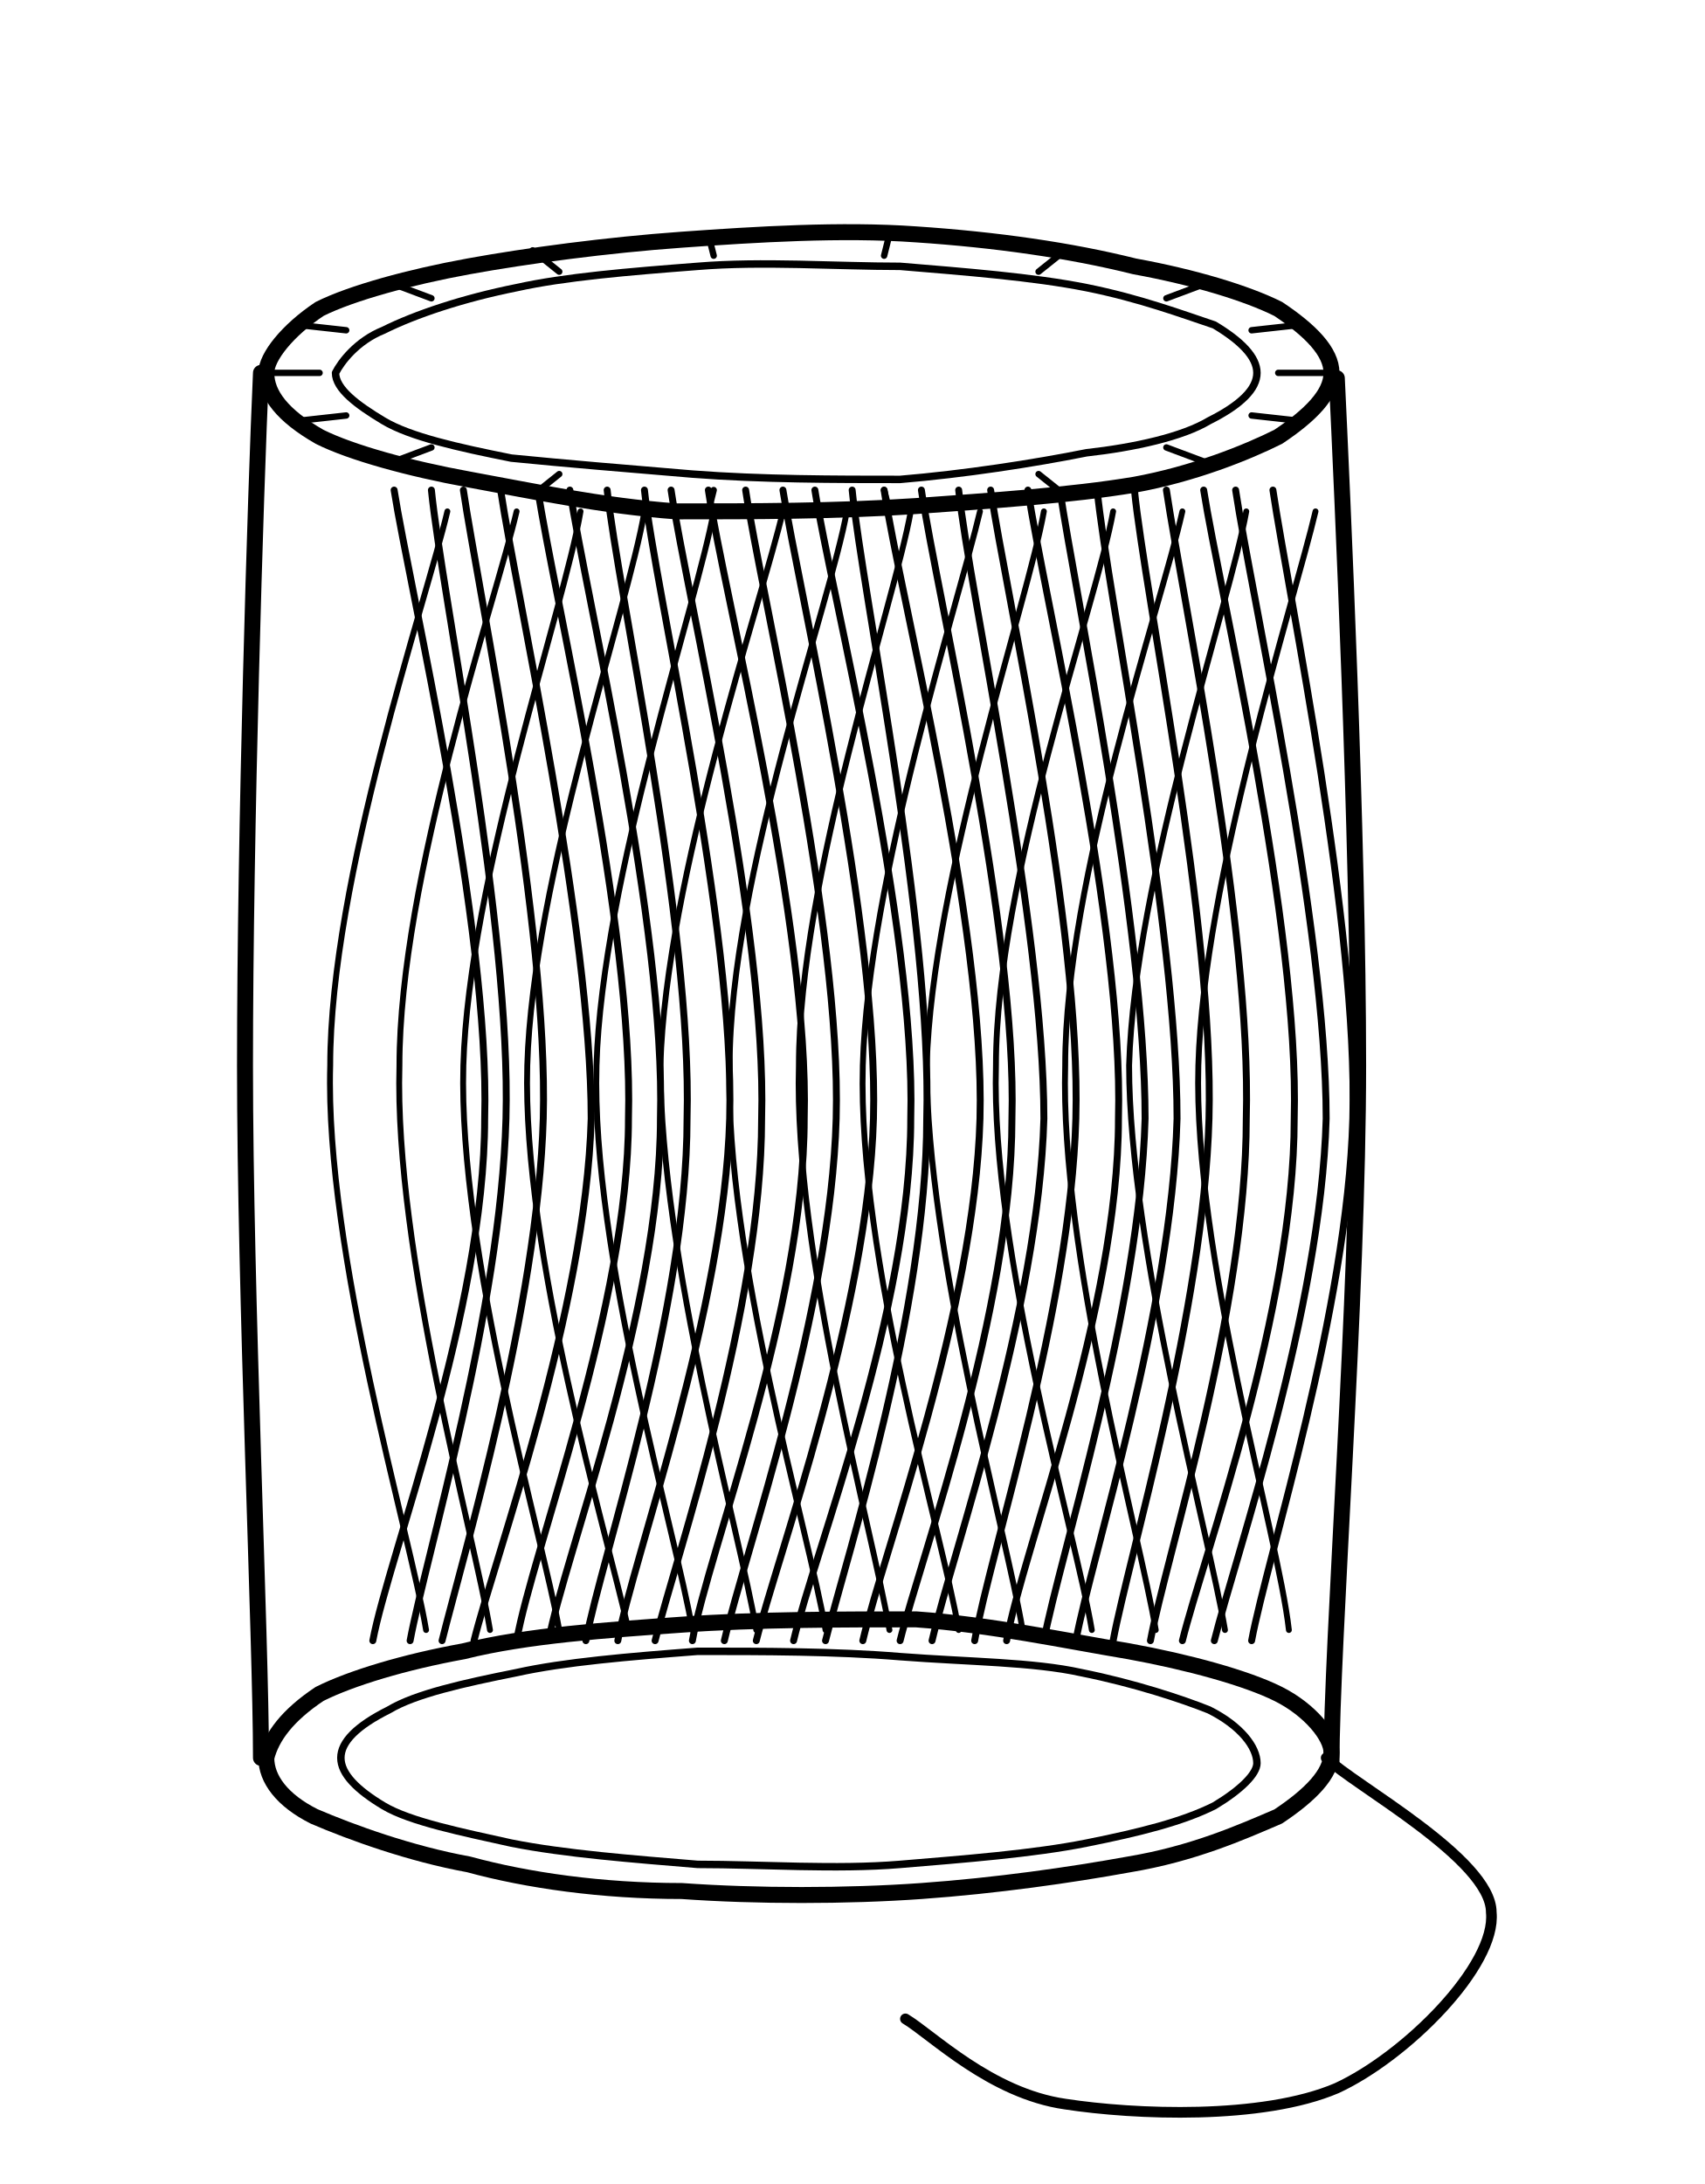
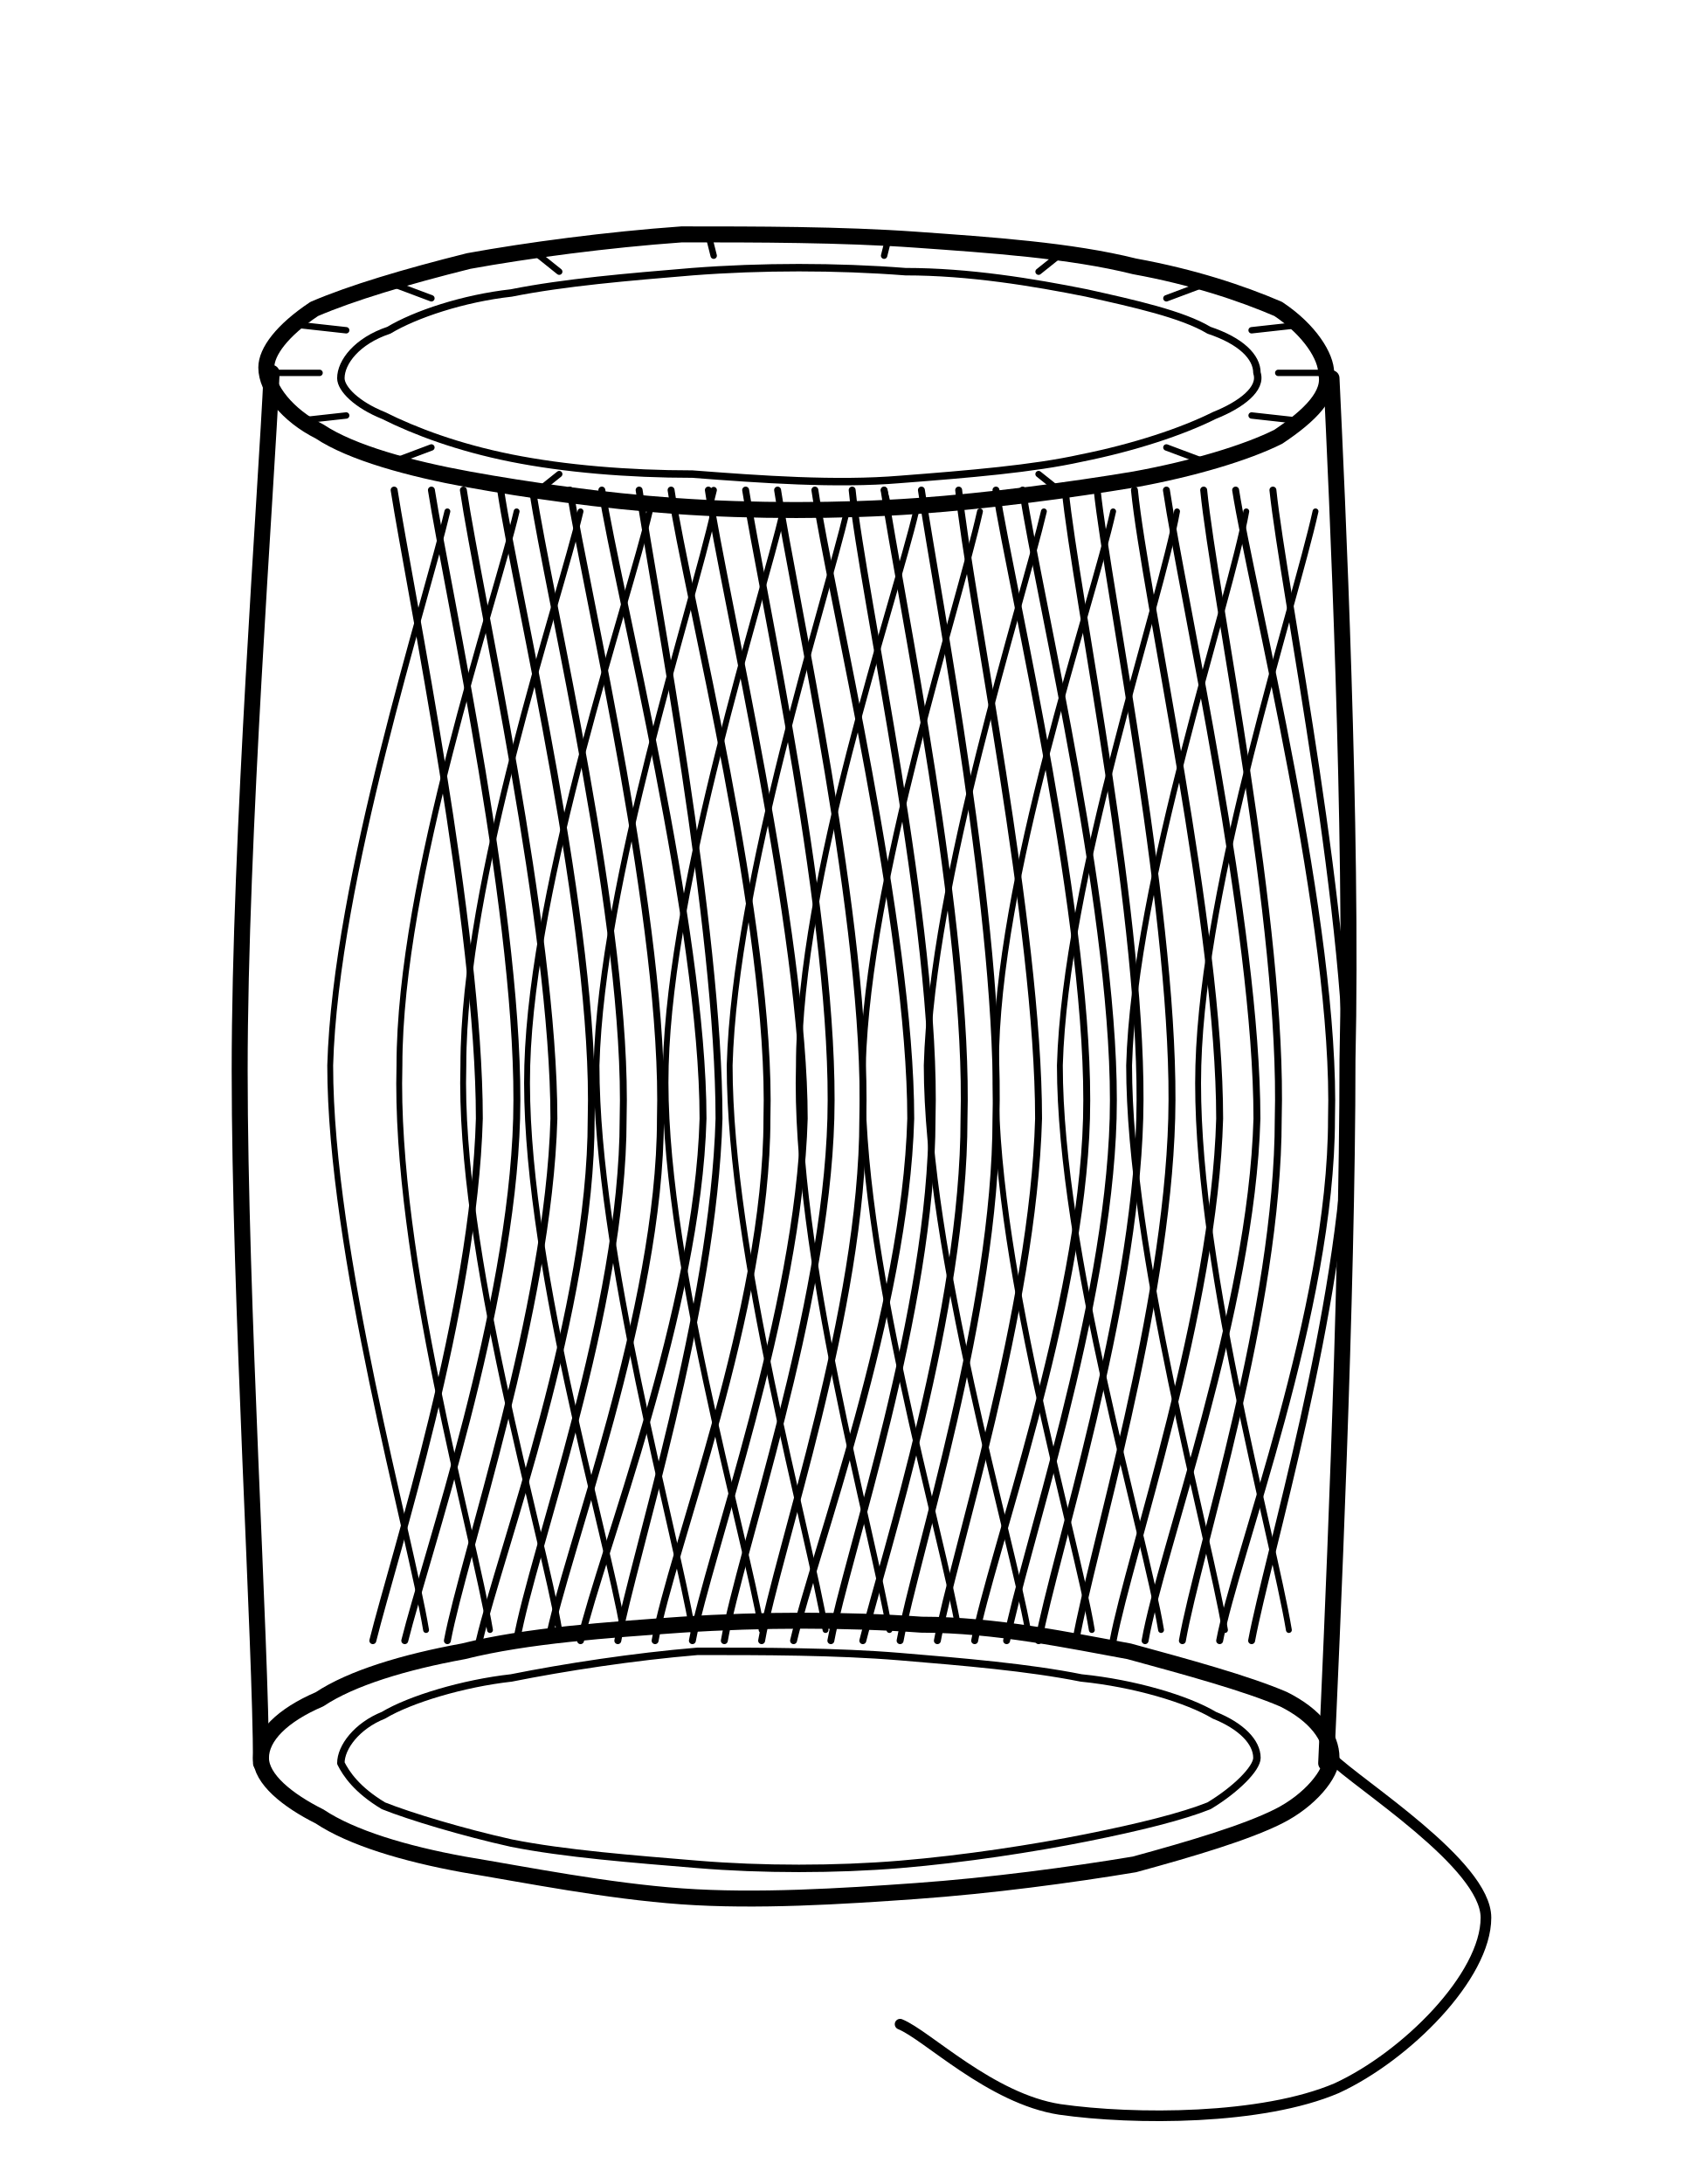
<svg xmlns="http://www.w3.org/2000/svg" viewBox="0 0 320 410" fill="none" stroke="currentColor" stroke-linecap="round" stroke-linejoin="round" aria-hidden="true" focusable="false">
-   <path d="M250 70C250 74 246 78 240 82C234 85 224 89 213 91C201 93 186 94 172 95C157 96 141 96 127 96C113 95 99 92 88 90C77 88 66 85 60 82C53 78 50 74 50 70C50 67 54 62 60 58C66 55 77 52 88 50C99 48 114 46 128 45C142 44 158 43 172 44C187 45 201 47 213 50C224 52 234 55 240 58C246 62 250 66 250 70Z" stroke-width="3" />
-   <path d="M236 70C236 73 233 76 227 79C222 82 213 84 204 85C194 87 181 89 169 90C157 90 143 90 130 89C118 88 106 87 96 86C86 84 77 82 72 79C67 76 63 73 63 70C64 68 67 64 72 62C78 59 87 56 97 54C106 52 118 51 131 50C143 49 157 50 169 50C181 51 194 52 204 54C214 56 222 59 228 61C233 64 236 67 236 70Z" stroke-width="1.4" />
-   <path d="M250 329C250 333 246 337 240 341C233 344 224 348 212 350C201 352 187 354 173 355C159 356 142 356 128 355C113 355 99 353 88 350C77 348 66 344 59 341C53 338 50 334 50 330C51 326 54 322 60 318C66 315 76 312 87 310C99 307 114 306 128 305C142 304 158 304 172 304C186 305 200 308 212 310C223 312 234 315 240 318C246 321 250 326 250 329Z" stroke-width="3" />
-   <path d="M236 331C236 333 233 336 228 339C222 342 214 344 204 346C194 348 181 349 169 350C157 351 143 350 131 350C119 349 106 348 96 346C87 344 77 342 72 339C67 336 64 333 64 330C64 327 67 324 73 321C78 318 87 316 97 314C106 312 118 311 131 310C143 310 157 310 169 311C182 312 194 312 203 314C213 316 222 319 227 321C233 324 236 328 236 331Z" stroke-width="1.4" />
-   <path d="M49 70C48 92 46 156 46 200C46 243 49 308 49 330" stroke-width="3" />
-   <path d="M251 71C252 92 255 157 255 200C255 243 250 309 250 331" stroke-width="3" />
-   <path d="M74 92C77 111 92 174 91 210C91 246 73 292 70 308" stroke-width="1.3" />
-   <path d="M81 92C83 112 96 174 95 210C94 246 80 292 77 308" stroke-width="1.3" />
-   <path d="M87 92C90 112 103 174 102 210C101 245 87 292 83 308" stroke-width="1.3" />
-   <path d="M94 92C97 112 111 174 111 210C110 246 93 292 89 308" stroke-width="1.3" />
-   <path d="M101 92C104 112 119 174 118 210C118 245 100 291 97 308" stroke-width="1.3" />
-   <path d="M107 92C110 112 125 174 124 210C124 246 106 292 103 308" stroke-width="1.3" />
-   <path d="M114 92C116 111 130 174 129 210C129 246 113 292 110 308" stroke-width="1.3" />
-   <path d="M121 92C123 111 138 174 137 210C136 246 119 292 116 308" stroke-width="1.3" />
-   <path d="M126 92C129 112 144 174 143 210C143 246 127 292 123 308" stroke-width="1.3" />
-   <path d="M133 92C136 112 152 174 151 210C151 246 133 291 130 308" stroke-width="1.3" />
-   <path d="M140 92C143 112 158 174 157 210C156 246 140 291 136 308" stroke-width="1.3" />
-   <path d="M147 92C150 111 165 174 164 210C163 246 146 292 142 308" stroke-width="1.3" />
-   <path d="M153 92C156 111 172 174 171 210C171 246 153 291 149 308" stroke-width="1.3" />
-   <path d="M160 92C162 112 175 174 174 210C174 246 159 292 155 308" stroke-width="1.3" />
-   <path d="M166 92C169 112 185 174 184 210C183 246 166 291 162 308" stroke-width="1.3" />
-   <path d="M173 92C176 112 191 175 190 210C190 246 173 292 169 308" stroke-width="1.3" />
-   <path d="M180 92C182 111 196 174 196 210C195 246 179 291 175 308" stroke-width="1.3" />
-   <path d="M186 92C189 112 203 174 202 210C201 246 186 291 183 308" stroke-width="1.3" />
-   <path d="M193 92C196 112 211 174 210 210C210 246 192 291 189 308" stroke-width="1.3" />
-   <path d="M199 92C202 112 215 174 215 210C214 246 199 292 196 308" stroke-width="1.3" />
-   <path d="M206 92C208 112 221 174 221 210C220 246 205 292 202 308" stroke-width="1.3" />
-   <path d="M213 92C215 112 228 174 227 210C226 246 212 292 209 308" stroke-width="1.3" />
-   <path d="M219 92C222 112 235 174 234 210C234 246 219 292 216 308" stroke-width="1.3" />
-   <path d="M226 92C229 111 244 174 243 210C243 246 226 292 222 308" stroke-width="1.3" />
-   <path d="M232 92C235 112 249 174 249 210C248 246 232 292 228 308" stroke-width="1.3" />
-   <path d="M239 92C242 112 255 174 254 210C253 246 238 292 235 308" stroke-width="1.3" />
-   <path d="M80 306C77 288 61 235 62 200C62 165 80 113 84 96" stroke-width="1.1" />
-   <path d="M92 306C89 288 74 235 75 200C75 165 93 113 97 96" stroke-width="1.1" />
-   <path d="M105 306C102 289 86 235 87 200C88 165 106 114 109 96" stroke-width="1.1" />
-   <path d="M118 306C114 288 98 235 99 200C100 165 118 114 121 96" stroke-width="1.1" />
-   <path d="M130 306C127 288 111 235 112 200C113 165 131 113 134 96" stroke-width="1.1" />
-   <path d="M142 306C139 288 124 236 124 200C125 165 143 113 147 96" stroke-width="1.1" />
-   <path d="M155 306C152 288 136 235 137 200C137 165 156 113 159 96" stroke-width="1.1" />
-   <path d="M167 306C164 288 149 235 150 200C150 165 168 113 171 96" stroke-width="1.1" />
-   <path d="M180 306C177 288 161 236 162 200C163 165 180 113 184 96" stroke-width="1.1" />
-   <path d="M192 306C189 288 174 235 174 200C175 165 193 113 196 96" stroke-width="1.1" />
-   <path d="M205 306C202 288 186 235 187 200C187 165 206 113 209 96" stroke-width="1.1" />
-   <path d="M217 306C214 288 199 235 200 200C200 165 218 114 222 96" stroke-width="1.1" />
-   <path d="M230 306C227 288 212 234 212 200C213 165 231 113 234 96" stroke-width="1.1" />
-   <path d="M242 306C240 288 224 235 225 200C226 165 243 113 247 96" stroke-width="1.1" />
+   <path d="M249 70C250 74 246 78 240 82C234 85 224 88 213 90C201 92 186 94 172 95C158 96 141 96 127 95C113 94 99 92 88 90C77 88 66 85 60 81C54 78 50 73 50 69C50 66 53 62 59 58C66 55 76 52 88 49C99 47 114 45 128 44C142 44 158 44 172 45C186 46 201 47 213 50C224 52 233 55 240 58C246 62 249 67 249 70Z" stroke-width="3" />
+   <path d="M236 70C237 73 233 76 228 78C222 81 213 84 203 86C194 88 182 89 169 90C157 91 143 90 130 89C118 89 106 88 96 86C86 84 78 81 72 78C67 76 64 73 64 71C64 68 67 64 73 62C78 59 87 56 96 55C106 53 118 52 130 51C143 50 157 50 170 51C182 51 194 53 204 55C213 57 222 59 227 62C233 64 236 67 236 70Z" stroke-width="1.4" />
+   <path d="M250 330C250 333 246 338 240 341C234 344 224 347 213 350C201 352 186 354 172 355C158 356 142 357 128 356C114 355 99 352 87 350C76 348 66 345 60 341C54 338 49 334 49 330C49 326 53 322 60 319C66 315 76 312 87 310C99 307 114 306 128 305C143 304 159 304 173 305C187 305 201 308 212 310C223 313 234 316 241 319C247 322 250 326 250 330Z" stroke-width="3" />
+   <path d="M236 330C236 332 232 336 227 339C222 341 214 343 204 345C194 347 181 349 169 350C157 351 143 351 131 350C119 349 106 348 96 346C87 344 77 341 72 339C67 336 65 333 64 331C64 328 67 324 72 322C77 319 87 316 96 315C106 313 119 311 131 310C143 310 157 310 169 311C181 312 193 313 203 315C213 316 223 319 228 322C233 324 236 327 236 330Z" stroke-width="1.4" />
+   <path d="M51 70C50 92 45 157 45 201C45 244 49 309 49 331" stroke-width="3" />
+   <path d="M250 71C251 92 254 156 253 199C253 243 250 309 249 331" stroke-width="3" />
+   <path d="M74 92C77 111 90 174 90 210C89 246 74 292 70 308" stroke-width="1.3" />
+   <path d="M81 92C84 111 98 174 97 210C96 246 80 292 76 308" stroke-width="1.3" />
+   <path d="M87 92C90 112 104 174 104 210C103 246 87 292 84 308" stroke-width="1.3" />
+   <path d="M94 92C97 112 112 174 111 210C111 246 94 291 90 308" stroke-width="1.3" />
+   <path d="M100 92C103 112 118 174 117 210C117 246 100 291 97 308" stroke-width="1.3" />
+   <path d="M107 92C110 111 125 174 124 210C124 246 106 292 103 308" stroke-width="1.3" />
+   <path d="M113 92C116 111 132 174 132 210C131 246 113 291 109 308" stroke-width="1.3" />
+   <path d="M120 92C123 112 135 174 135 210C134 246 119 292 116 308" stroke-width="1.3" />
+   <path d="M126 92C129 112 145 174 144 210C144 246 126 291 123 308" stroke-width="1.3" />
+   <path d="M133 92C136 112 151 175 151 210C150 246 133 292 130 308" stroke-width="1.3" />
+   <path d="M140 92C143 111 157 174 156 210C155 246 139 291 136 308" stroke-width="1.3" />
+   <path d="M146 92C149 112 163 174 162 210C162 246 146 291 143 308" stroke-width="1.3" />
+   <path d="M153 92C156 112 171 174 171 210C170 246 153 291 149 308" stroke-width="1.3" />
+   <path d="M160 92C162 112 176 174 175 210C175 246 159 292 156 308" stroke-width="1.3" />
+   <path d="M166 92C169 112 182 174 181 210C181 246 166 292 162 308" stroke-width="1.3" />
+   <path d="M173 92C176 112 188 174 187 210C187 246 172 292 169 308" stroke-width="1.3" />
+   <path d="M180 92C182 112 195 174 195 210C194 246 179 292 176 308" stroke-width="1.3" />
+   <path d="M187 92C190 111 205 174 204 210C203 246 186 292 183 308" stroke-width="1.3" />
+   <path d="M192 92C195 112 210 174 209 210C208 246 192 292 189 308" stroke-width="1.3" />
+   <path d="M200 92C202 112 215 174 214 210C213 246 198 292 195 308" stroke-width="1.3" />
+   <path d="M206 92C208 111 221 174 220 210C219 246 205 291 202 308" stroke-width="1.3" />
+   <path d="M213 92C215 112 229 174 229 210C228 246 212 292 209 308" stroke-width="1.3" />
+   <path d="M219 92C222 112 236 174 236 210C235 246 218 291 215 308" stroke-width="1.3" />
+   <path d="M226 92C228 112 241 174 240 210C240 246 225 291 222 308" stroke-width="1.3" />
+   <path d="M232 92C235 111 251 174 250 210C250 246 232 292 229 308" stroke-width="1.3" />
+   <path d="M239 92C241 111 254 174 253 210C252 246 238 292 235 308" stroke-width="1.3" />
+   <path d="M80 306C77 288 62 235 62 200C63 165 80 113 84 96" stroke-width="1.1" />
+   <path d="M92 306C89 288 74 236 75 200C75 165 93 113 97 96" stroke-width="1.1" />
+   <path d="M105 306C102 288 86 235 87 200C87 165 105 113 109 96" stroke-width="1.1" />
+   <path d="M117 306C114 288 98 235 99 200C100 165 118 113 122 96" stroke-width="1.1" />
+   <path d="M130 306C127 288 112 235 112 200C113 165 130 114 134 96" stroke-width="1.1" />
+   <path d="M143 306C140 288 124 234 125 200C126 165 143 113 147 96" stroke-width="1.1" />
+   <path d="M155 306C152 288 137 235 137 200C138 165 155 113 159 96" stroke-width="1.1" />
+   <path d="M167 306C164 288 149 235 150 200C150 165 168 113 172 96" stroke-width="1.1" />
+   <path d="M180 306C177 288 161 235 162 200C163 165 180 114 184 96" stroke-width="1.1" />
+   <path d="M193 306C190 289 174 235 174 200C175 165 192 113 196 96" stroke-width="1.1" />
+   <path d="M205 306C202 288 186 235 187 200C187 165 205 114 209 96" stroke-width="1.1" />
+   <path d="M218 306C215 288 199 235 199 200C200 165 218 113 221 96" stroke-width="1.1" />
+   <path d="M230 306C227 288 212 235 212 200C213 165 231 113 234 96" stroke-width="1.1" />
+   <path d="M242 306C239 288 224 235 225 200C226 165 243 114 247 96" stroke-width="1.1" />
  <line x1="240" y1="70" x2="250" y2="70" stroke-width="1.2" />
  <line x1="235" y1="78" x2="244" y2="79" stroke-width="1.2" />
  <line x1="219" y1="84" x2="227" y2="87" stroke-width="1.2" />
  <line x1="195" y1="89" x2="200" y2="93" stroke-width="1.2" />
  <line x1="166" y1="92" x2="167" y2="96" stroke-width="1.2" />
  <line x1="134" y1="92" x2="133" y2="96" stroke-width="1.2" />
  <line x1="105" y1="89" x2="100" y2="93" stroke-width="1.2" />
  <line x1="81" y1="84" x2="73" y2="87" stroke-width="1.2" />
  <line x1="65" y1="78" x2="56" y2="79" stroke-width="1.2" />
  <line x1="60" y1="70" x2="50" y2="70" stroke-width="1.2" />
  <line x1="65" y1="62" x2="56" y2="61" stroke-width="1.2" />
  <line x1="81" y1="56" x2="73" y2="53" stroke-width="1.2" />
  <line x1="105" y1="51" x2="100" y2="47" stroke-width="1.2" />
  <line x1="134" y1="48" x2="133" y2="44" stroke-width="1.2" />
  <line x1="166" y1="48" x2="167" y2="44" stroke-width="1.2" />
  <line x1="195" y1="51" x2="200" y2="47" stroke-width="1.2" />
  <line x1="219" y1="56" x2="227" y2="53" stroke-width="1.2" />
  <line x1="235" y1="62" x2="244" y2="61" stroke-width="1.2" />
-   <path d="M249 330C254 335 280 349 280 359C281 369 264 386 251 392C237 398 213 397 200 395C186 393 175 382 170 379" stroke-width="2" />
+   <path d="M250 330C255 335 279 350 279 360C279 371 264 386 251 392C237 398 213 398 199 396C186 394 174 382 169 380" stroke-width="2" />
</svg>
